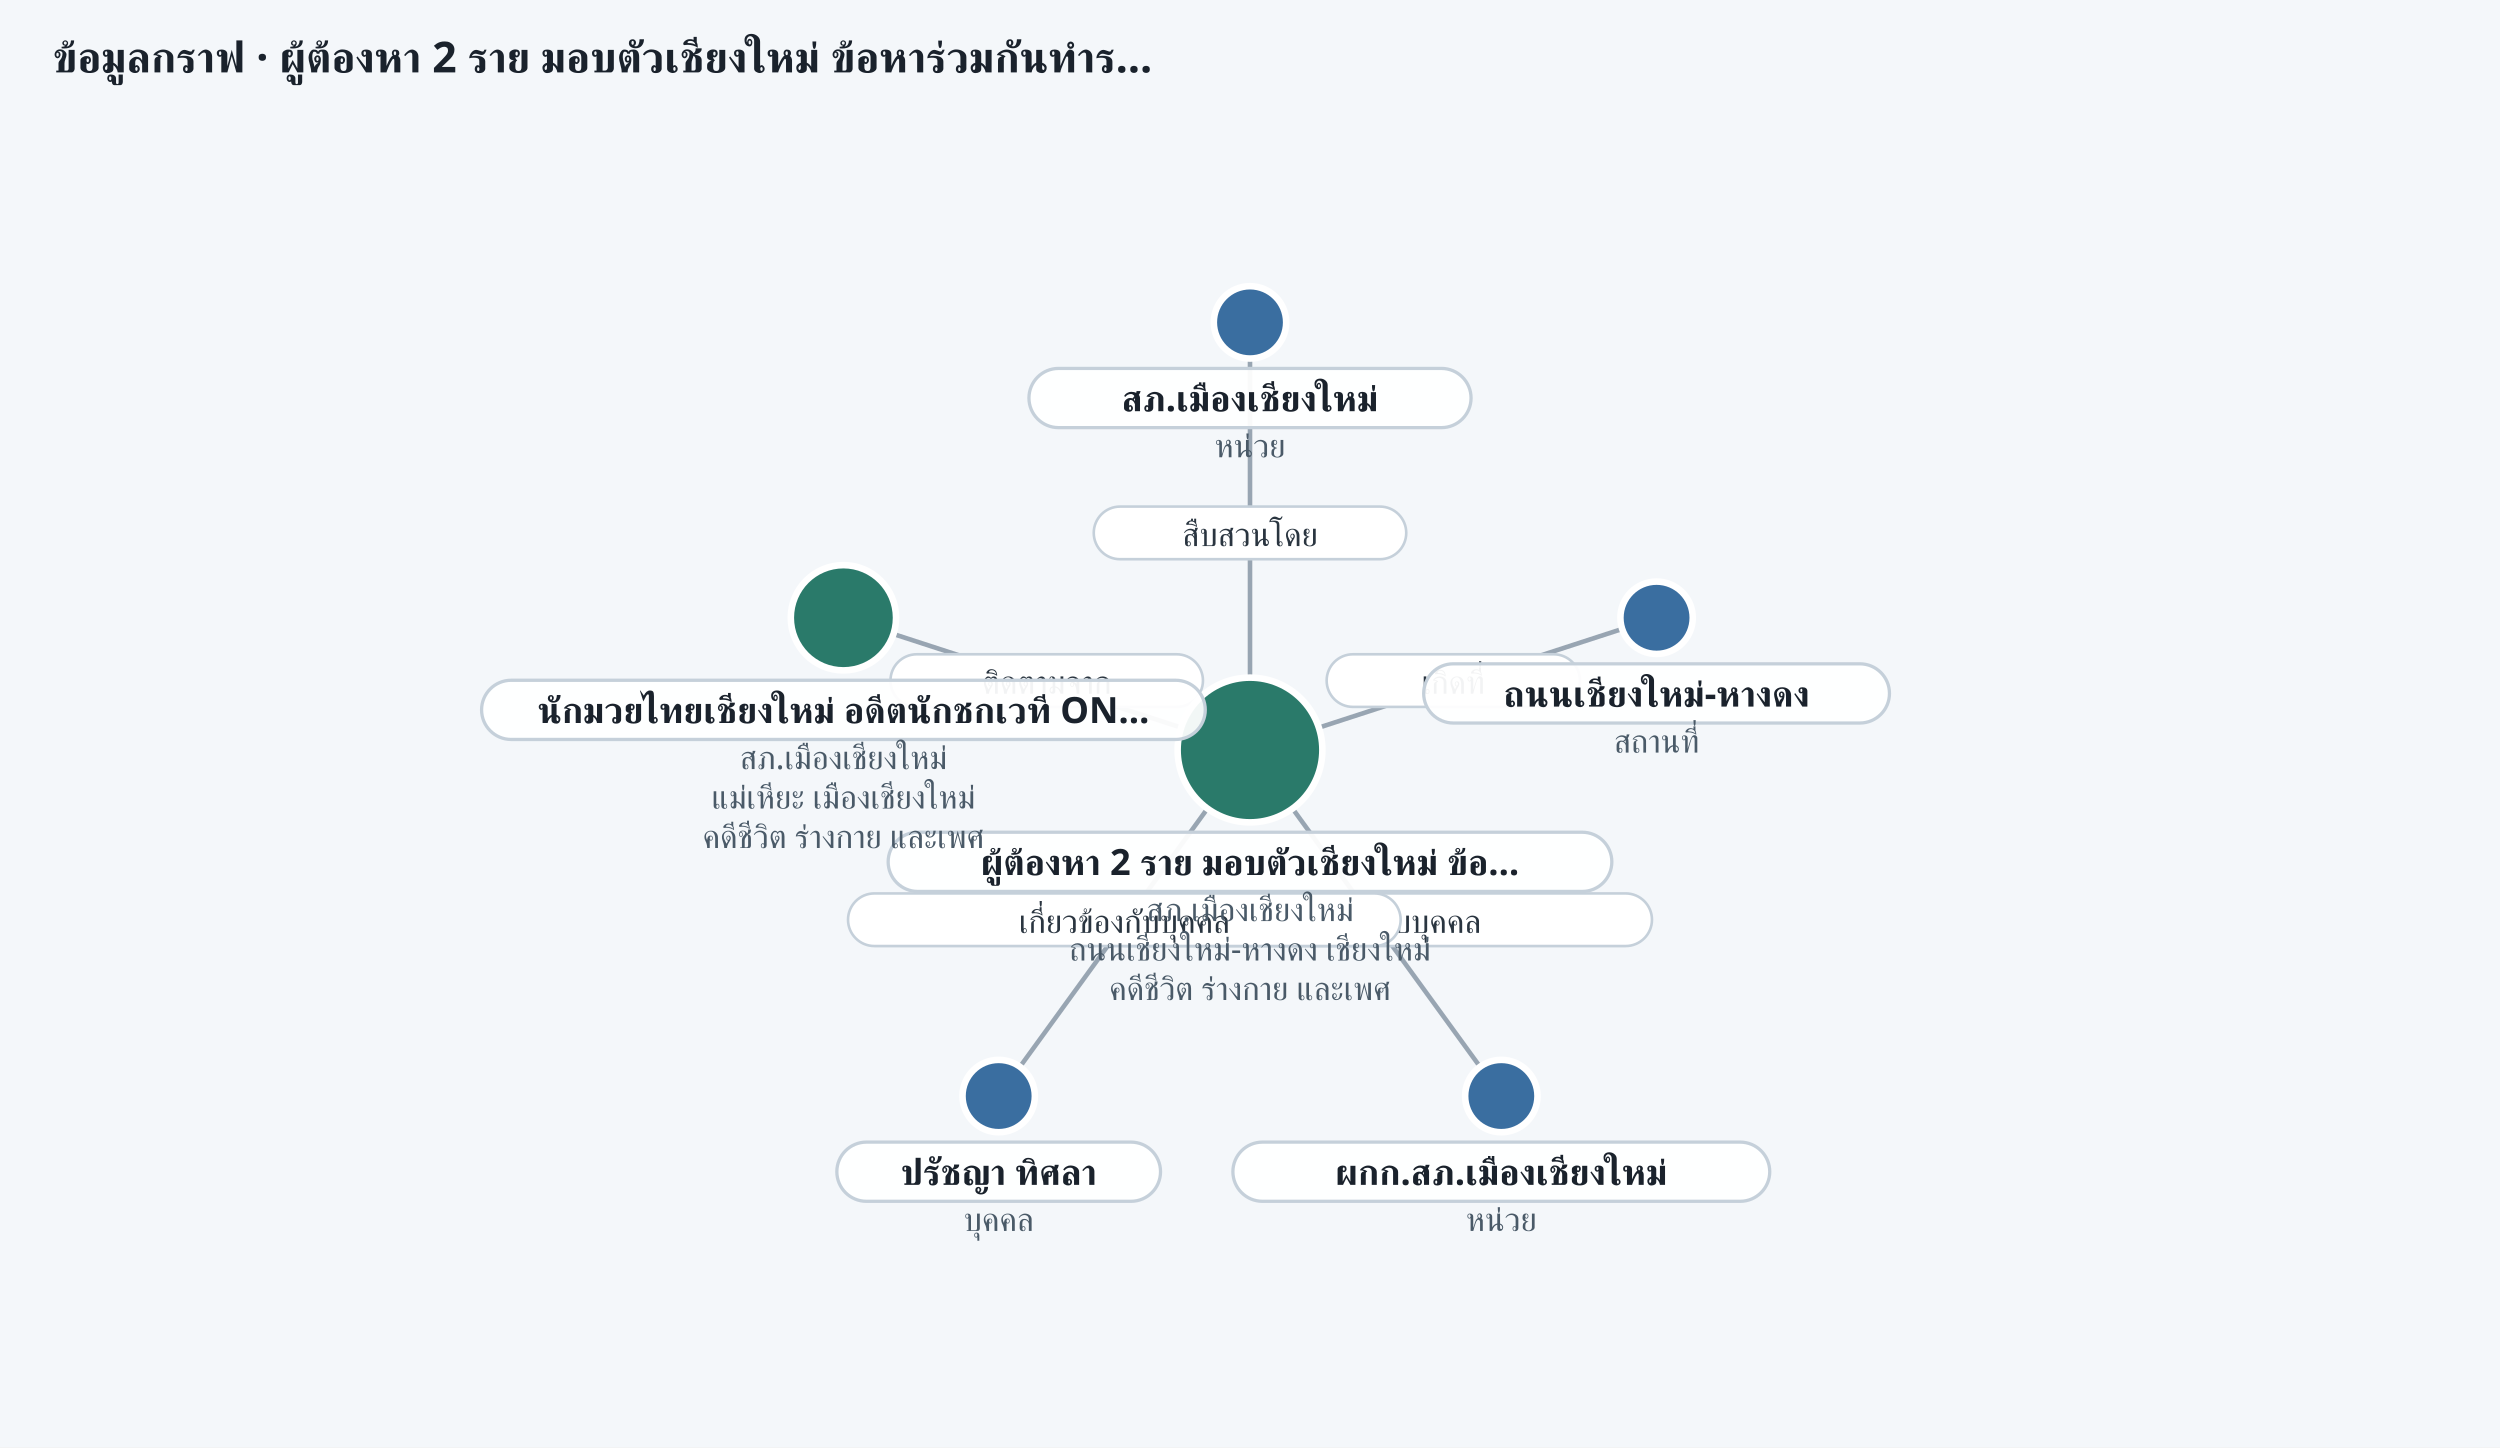
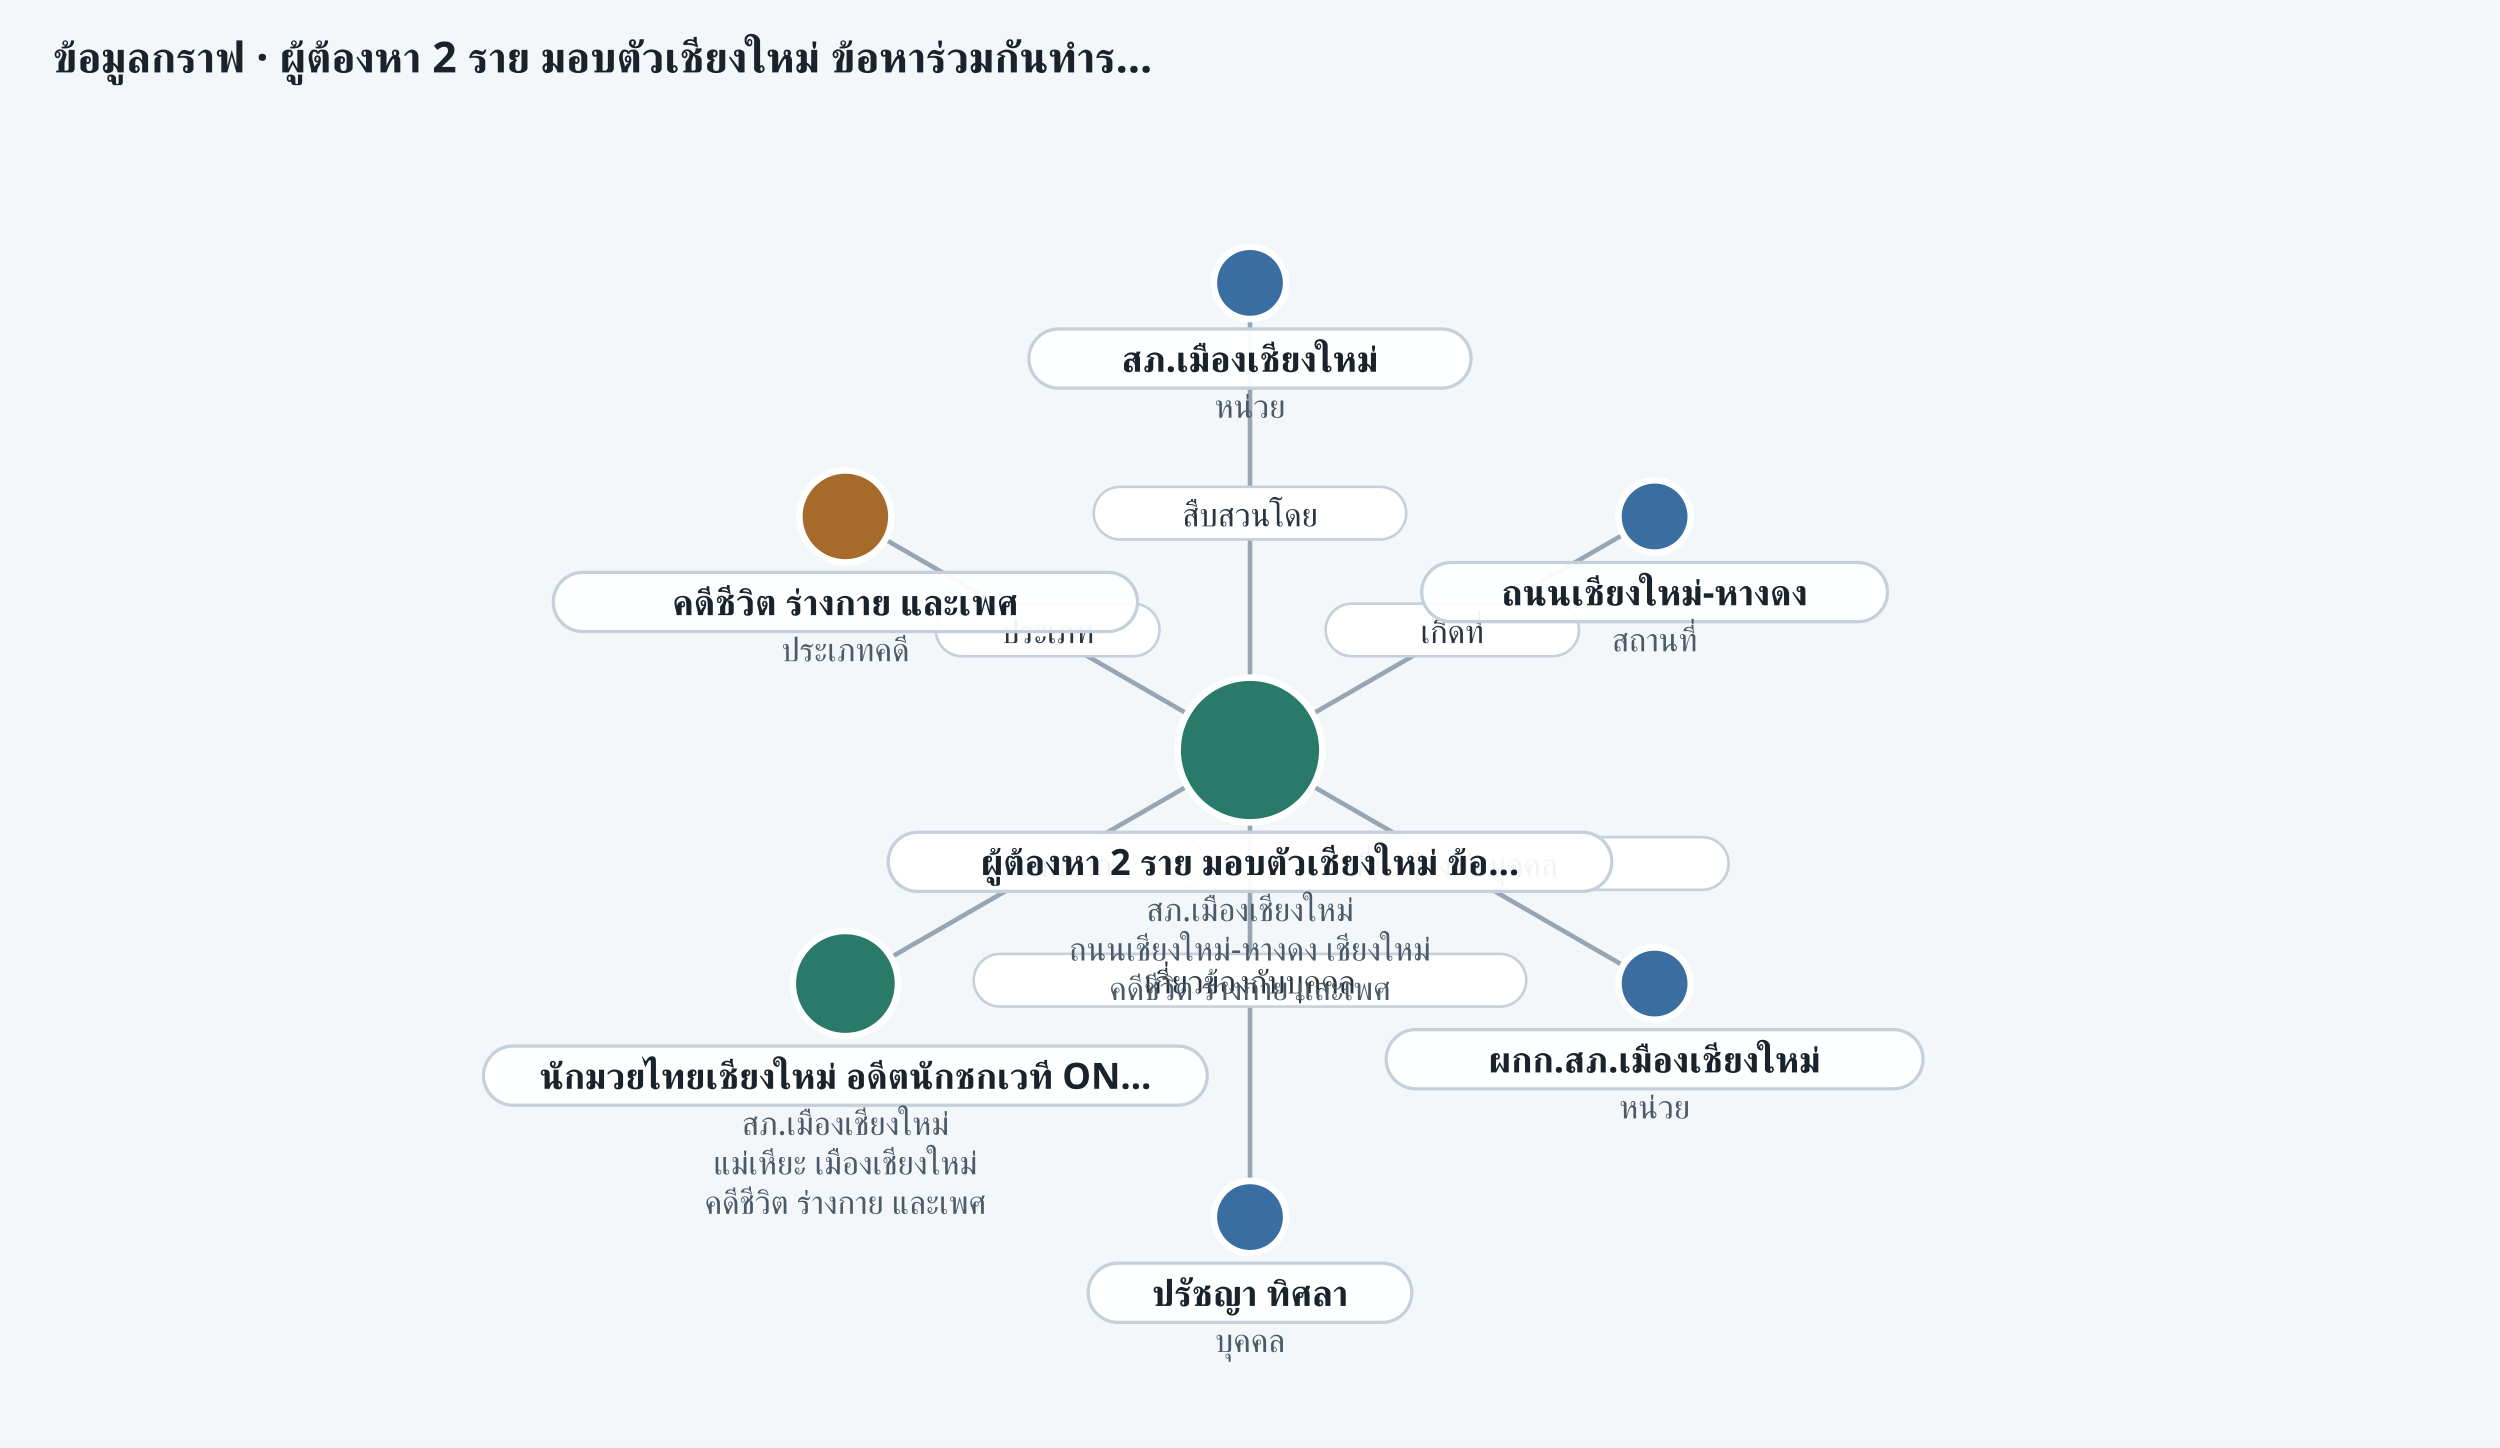
<svg xmlns="http://www.w3.org/2000/svg" width="760" height="440" viewBox="0 0 760 440" role="img" aria-label="ego graph 20261029-violent-05">
  <rect width="100%" height="100%" fill="#f4f7fa" />
  <text x="16" y="22" font-size="13" font-weight="700" fill="#1a222c" font-family="Sarabun, Anuphan, sans-serif">ข้อมูลกราฟ · ผู้ต้องหา 2 ราย มอบตัวเชียงใหม่ ข้อหาร่วมกันทำร…</text>
-   <line x1="380.0" y1="228.0" x2="380.0" y2="98.0" stroke="#7a8a9a" stroke-width="1.4" opacity="0.75" />
-   <rect x="332.5" y="154.0" width="95.0" height="16" rx="8" fill="#fff" stroke="#c5d0da" stroke-width="0.8" />
-   <text x="380.0" y="166.0" text-anchor="middle" font-size="10" fill="#2a3540" font-family="Sarabun, Anuphan, sans-serif">สืบสวนโดย</text>
-   <line x1="380.0" y1="228.0" x2="503.6" y2="187.8" stroke="#7a8a9a" stroke-width="1.4" opacity="0.75" />
-   <rect x="403.3" y="198.9" width="77.0" height="16" rx="8" fill="#fff" stroke="#c5d0da" stroke-width="0.8" />
-   <text x="441.8" y="210.9" text-anchor="middle" font-size="10" fill="#2a3540" font-family="Sarabun, Anuphan, sans-serif">เกิดที่</text>
-   <line x1="380.0" y1="228.0" x2="456.4" y2="333.2" stroke="#7a8a9a" stroke-width="1.4" opacity="0.75" />
-   <rect x="334.2" y="271.6" width="168.0" height="16" rx="8" fill="#fff" stroke="#c5d0da" stroke-width="0.8" />
-   <text x="418.2" y="283.6" text-anchor="middle" font-size="10" fill="#2a3540" font-family="Sarabun, Anuphan, sans-serif">เกี่ยวข้องกับบุคคล</text>
-   <line x1="380.0" y1="228.0" x2="303.6" y2="333.2" stroke="#7a8a9a" stroke-width="1.4" opacity="0.75" />
-   <rect x="257.8" y="271.6" width="168.0" height="16" rx="8" fill="#fff" stroke="#c5d0da" stroke-width="0.8" />
-   <text x="341.8" y="283.6" text-anchor="middle" font-size="10" fill="#2a3540" font-family="Sarabun, Anuphan, sans-serif">เกี่ยวข้องกับบุคคล</text>
-   <line x1="380.0" y1="228.0" x2="256.4" y2="187.8" stroke="#7a8a9a" stroke-width="1.4" opacity="0.75" />
-   <rect x="270.7" y="198.9" width="95.0" height="16" rx="8" fill="#fff" stroke="#c5d0da" stroke-width="0.8" />
-   <text x="318.2" y="210.9" text-anchor="middle" font-size="10" fill="#2a3540" font-family="Sarabun, Anuphan, sans-serif">ติดตามจาก</text>
+   <line x1="380.0" y1="228.0" x2="380.0" y2="86.0" stroke="#7a8a9a" stroke-width="1.4" opacity="0.75" />
+   <rect x="332.5" y="148.0" width="95.0" height="16" rx="8" fill="#fff" stroke="#c5d0da" stroke-width="0.8" />
+   <text x="380.0" y="160.0" text-anchor="middle" font-size="10" fill="#2a3540" font-family="Sarabun, Anuphan, sans-serif">สืบสวนโดย</text>
+   <line x1="380.0" y1="228.0" x2="503.0" y2="157.0" stroke="#7a8a9a" stroke-width="1.4" opacity="0.75" />
+   <rect x="403.0" y="183.5" width="77.0" height="16" rx="8" fill="#fff" stroke="#c5d0da" stroke-width="0.8" />
+   <text x="441.5" y="195.5" text-anchor="middle" font-size="10" fill="#2a3540" font-family="Sarabun, Anuphan, sans-serif">เกิดที่</text>
+   <line x1="380.0" y1="228.0" x2="503.0" y2="299.0" stroke="#7a8a9a" stroke-width="1.4" opacity="0.75" />
+   <rect x="357.5" y="254.5" width="168.0" height="16" rx="8" fill="#fff" stroke="#c5d0da" stroke-width="0.8" />
+   <text x="441.5" y="266.5" text-anchor="middle" font-size="10" fill="#2a3540" font-family="Sarabun, Anuphan, sans-serif">เกี่ยวข้องกับบุคคล</text>
+   <line x1="380.0" y1="228.0" x2="380.0" y2="370.0" stroke="#7a8a9a" stroke-width="1.4" opacity="0.75" />
+   <rect x="296.0" y="290.0" width="168.0" height="16" rx="8" fill="#fff" stroke="#c5d0da" stroke-width="0.8" />
+   <text x="380.0" y="302.0" text-anchor="middle" font-size="10" fill="#2a3540" font-family="Sarabun, Anuphan, sans-serif">เกี่ยวข้องกับบุคคล</text>
+   <line x1="380.0" y1="228.0" x2="257.0" y2="299.0" stroke="#7a8a9a" stroke-width="1.4" opacity="0.75" />
+   <rect x="271.0" y="254.5" width="95.0" height="16" rx="8" fill="#fff" stroke="#c5d0da" stroke-width="0.8" />
+   <text x="318.5" y="266.5" text-anchor="middle" font-size="10" fill="#2a3540" font-family="Sarabun, Anuphan, sans-serif">ติดตามจาก</text>
+   <line x1="380.0" y1="228.0" x2="257.0" y2="157.0" stroke="#7a8a9a" stroke-width="1.4" opacity="0.75" />
+   <rect x="284.5" y="183.5" width="68.0" height="16" rx="8" fill="#fff" stroke="#c5d0da" stroke-width="0.8" />
+   <text x="318.5" y="195.5" text-anchor="middle" font-size="10" fill="#2a3540" font-family="Sarabun, Anuphan, sans-serif">ประเภท</text>
  <circle cx="380.0" cy="228.0" r="22" fill="#2a7a6a" stroke="#fff" stroke-width="2" />
  <rect x="270.0" y="253.0" width="220.0" height="18" rx="9" fill="rgba(255,255,255,0.94)" stroke="#c5d0da" />
  <text x="380.0" y="266.0" text-anchor="middle" font-size="11" font-weight="600" fill="#1a222c" font-family="Sarabun, Anuphan, sans-serif">ผู้ต้องหา 2 ราย มอบตัวเชียงใหม่ ข้อ…</text>
  <text x="380.0" y="280.0" text-anchor="middle" font-size="10" fill="#4a5a68" font-family="Sarabun, Anuphan, sans-serif">สภ.เมืองเชียงใหม่</text>
  <text x="380.0" y="292.0" text-anchor="middle" font-size="10" fill="#4a5a68" font-family="Sarabun, Anuphan, sans-serif">ถนนเชียงใหม่-หางดง เชียงใหม่</text>
  <text x="380.0" y="304.0" text-anchor="middle" font-size="10" fill="#4a5a68" font-family="Sarabun, Anuphan, sans-serif">คดีชีวิต ร่างกาย และเพศ</text>
-   <circle cx="380.0" cy="98.0" r="11" fill="#3a6ea0" stroke="#fff" stroke-width="2" />
-   <rect x="312.8" y="112.0" width="134.4" height="18" rx="9" fill="rgba(255,255,255,0.94)" stroke="#c5d0da" />
-   <text x="380.0" y="125.0" text-anchor="middle" font-size="11" font-weight="600" fill="#1a222c" font-family="Sarabun, Anuphan, sans-serif">สภ.เมืองเชียงใหม่</text>
-   <text x="380.0" y="139.0" text-anchor="middle" font-size="10" fill="#4a5a68" font-family="Sarabun, Anuphan, sans-serif">หน่วย</text>
-   <circle cx="503.6" cy="187.8" r="11" fill="#3a6ea0" stroke="#fff" stroke-width="2" />
-   <rect x="432.8" y="201.8" width="141.6" height="18" rx="9" fill="rgba(255,255,255,0.94)" stroke="#c5d0da" />
-   <text x="503.6" y="214.8" text-anchor="middle" font-size="11" font-weight="600" fill="#1a222c" font-family="Sarabun, Anuphan, sans-serif">ถนนเชียงใหม่-หางดง</text>
-   <text x="503.6" y="228.8" text-anchor="middle" font-size="10" fill="#4a5a68" font-family="Sarabun, Anuphan, sans-serif">สถานที่</text>
-   <circle cx="456.4" cy="333.2" r="11" fill="#3a6ea0" stroke="#fff" stroke-width="2" />
-   <rect x="374.8" y="347.2" width="163.2" height="18" rx="9" fill="rgba(255,255,255,0.94)" stroke="#c5d0da" />
-   <text x="456.4" y="360.2" text-anchor="middle" font-size="11" font-weight="600" fill="#1a222c" font-family="Sarabun, Anuphan, sans-serif">ผกก.สภ.เมืองเชียงใหม่</text>
-   <text x="456.4" y="374.2" text-anchor="middle" font-size="10" fill="#4a5a68" font-family="Sarabun, Anuphan, sans-serif">หน่วย</text>
-   <circle cx="303.6" cy="333.2" r="11" fill="#3a6ea0" stroke="#fff" stroke-width="2" />
-   <rect x="254.4" y="347.2" width="98.4" height="18" rx="9" fill="rgba(255,255,255,0.94)" stroke="#c5d0da" />
-   <text x="303.6" y="360.2" text-anchor="middle" font-size="11" font-weight="600" fill="#1a222c" font-family="Sarabun, Anuphan, sans-serif">ปรัชญา ทิศลา</text>
-   <text x="303.6" y="374.2" text-anchor="middle" font-size="10" fill="#4a5a68" font-family="Sarabun, Anuphan, sans-serif">บุคคล</text>
-   <circle cx="256.4" cy="187.8" r="16" fill="#2a7a6a" stroke="#fff" stroke-width="2" />
-   <rect x="146.4" y="206.8" width="220.0" height="18" rx="9" fill="rgba(255,255,255,0.94)" stroke="#c5d0da" />
-   <text x="256.4" y="219.8" text-anchor="middle" font-size="11" font-weight="600" fill="#1a222c" font-family="Sarabun, Anuphan, sans-serif">นักมวยไทยเชียงใหม่ อดีตนักชกเวที ON…</text>
-   <text x="256.4" y="233.8" text-anchor="middle" font-size="10" fill="#4a5a68" font-family="Sarabun, Anuphan, sans-serif">สภ.เมืองเชียงใหม่</text>
-   <text x="256.4" y="245.8" text-anchor="middle" font-size="10" fill="#4a5a68" font-family="Sarabun, Anuphan, sans-serif">แม่เหียะ เมืองเชียงใหม่</text>
-   <text x="256.4" y="257.8" text-anchor="middle" font-size="10" fill="#4a5a68" font-family="Sarabun, Anuphan, sans-serif">คดีชีวิต ร่างกาย และเพศ</text>
+   <circle cx="380.0" cy="86.0" r="11" fill="#3a6ea0" stroke="#fff" stroke-width="2" />
+   <rect x="312.8" y="100.0" width="134.4" height="18" rx="9" fill="rgba(255,255,255,0.94)" stroke="#c5d0da" />
+   <text x="380.0" y="113.0" text-anchor="middle" font-size="11" font-weight="600" fill="#1a222c" font-family="Sarabun, Anuphan, sans-serif">สภ.เมืองเชียงใหม่</text>
+   <text x="380.0" y="127.0" text-anchor="middle" font-size="10" fill="#4a5a68" font-family="Sarabun, Anuphan, sans-serif">หน่วย</text>
+   <circle cx="503.0" cy="157.0" r="11" fill="#3a6ea0" stroke="#fff" stroke-width="2" />
+   <rect x="432.2" y="171.0" width="141.6" height="18" rx="9" fill="rgba(255,255,255,0.94)" stroke="#c5d0da" />
+   <text x="503.0" y="184.0" text-anchor="middle" font-size="11" font-weight="600" fill="#1a222c" font-family="Sarabun, Anuphan, sans-serif">ถนนเชียงใหม่-หางดง</text>
+   <text x="503.0" y="198.0" text-anchor="middle" font-size="10" fill="#4a5a68" font-family="Sarabun, Anuphan, sans-serif">สถานที่</text>
+   <circle cx="503.0" cy="299.0" r="11" fill="#3a6ea0" stroke="#fff" stroke-width="2" />
+   <rect x="421.4" y="313.0" width="163.2" height="18" rx="9" fill="rgba(255,255,255,0.94)" stroke="#c5d0da" />
+   <text x="503.0" y="326.0" text-anchor="middle" font-size="11" font-weight="600" fill="#1a222c" font-family="Sarabun, Anuphan, sans-serif">ผกก.สภ.เมืองเชียงใหม่</text>
+   <text x="503.0" y="340.0" text-anchor="middle" font-size="10" fill="#4a5a68" font-family="Sarabun, Anuphan, sans-serif">หน่วย</text>
+   <circle cx="380.0" cy="370.0" r="11" fill="#3a6ea0" stroke="#fff" stroke-width="2" />
+   <rect x="330.8" y="384.0" width="98.4" height="18" rx="9" fill="rgba(255,255,255,0.94)" stroke="#c5d0da" />
+   <text x="380.0" y="397.0" text-anchor="middle" font-size="11" font-weight="600" fill="#1a222c" font-family="Sarabun, Anuphan, sans-serif">ปรัชญา ทิศลา</text>
+   <text x="380.0" y="411.0" text-anchor="middle" font-size="10" fill="#4a5a68" font-family="Sarabun, Anuphan, sans-serif">บุคคล</text>
+   <circle cx="257.0" cy="299.0" r="16" fill="#2a7a6a" stroke="#fff" stroke-width="2" />
+   <rect x="147.0" y="318.0" width="220.0" height="18" rx="9" fill="rgba(255,255,255,0.94)" stroke="#c5d0da" />
+   <text x="257.0" y="331.0" text-anchor="middle" font-size="11" font-weight="600" fill="#1a222c" font-family="Sarabun, Anuphan, sans-serif">นักมวยไทยเชียงใหม่ อดีตนักชกเวที ON…</text>
+   <text x="257.0" y="345.0" text-anchor="middle" font-size="10" fill="#4a5a68" font-family="Sarabun, Anuphan, sans-serif">สภ.เมืองเชียงใหม่</text>
+   <text x="257.0" y="357.0" text-anchor="middle" font-size="10" fill="#4a5a68" font-family="Sarabun, Anuphan, sans-serif">แม่เหียะ เมืองเชียงใหม่</text>
+   <text x="257.0" y="369.0" text-anchor="middle" font-size="10" fill="#4a5a68" font-family="Sarabun, Anuphan, sans-serif">คดีชีวิต ร่างกาย และเพศ</text>
+   <circle cx="257.0" cy="157.0" r="14" fill="#a66b2a" stroke="#fff" stroke-width="2" />
+   <rect x="168.2" y="174.0" width="177.6" height="18" rx="9" fill="rgba(255,255,255,0.94)" stroke="#c5d0da" />
+   <text x="257.0" y="187.0" text-anchor="middle" font-size="11" font-weight="600" fill="#1a222c" font-family="Sarabun, Anuphan, sans-serif">คดีชีวิต ร่างกาย และเพศ</text>
+   <text x="257.0" y="201.0" text-anchor="middle" font-size="10" fill="#4a5a68" font-family="Sarabun, Anuphan, sans-serif">ประเภทคดี</text>
</svg>
